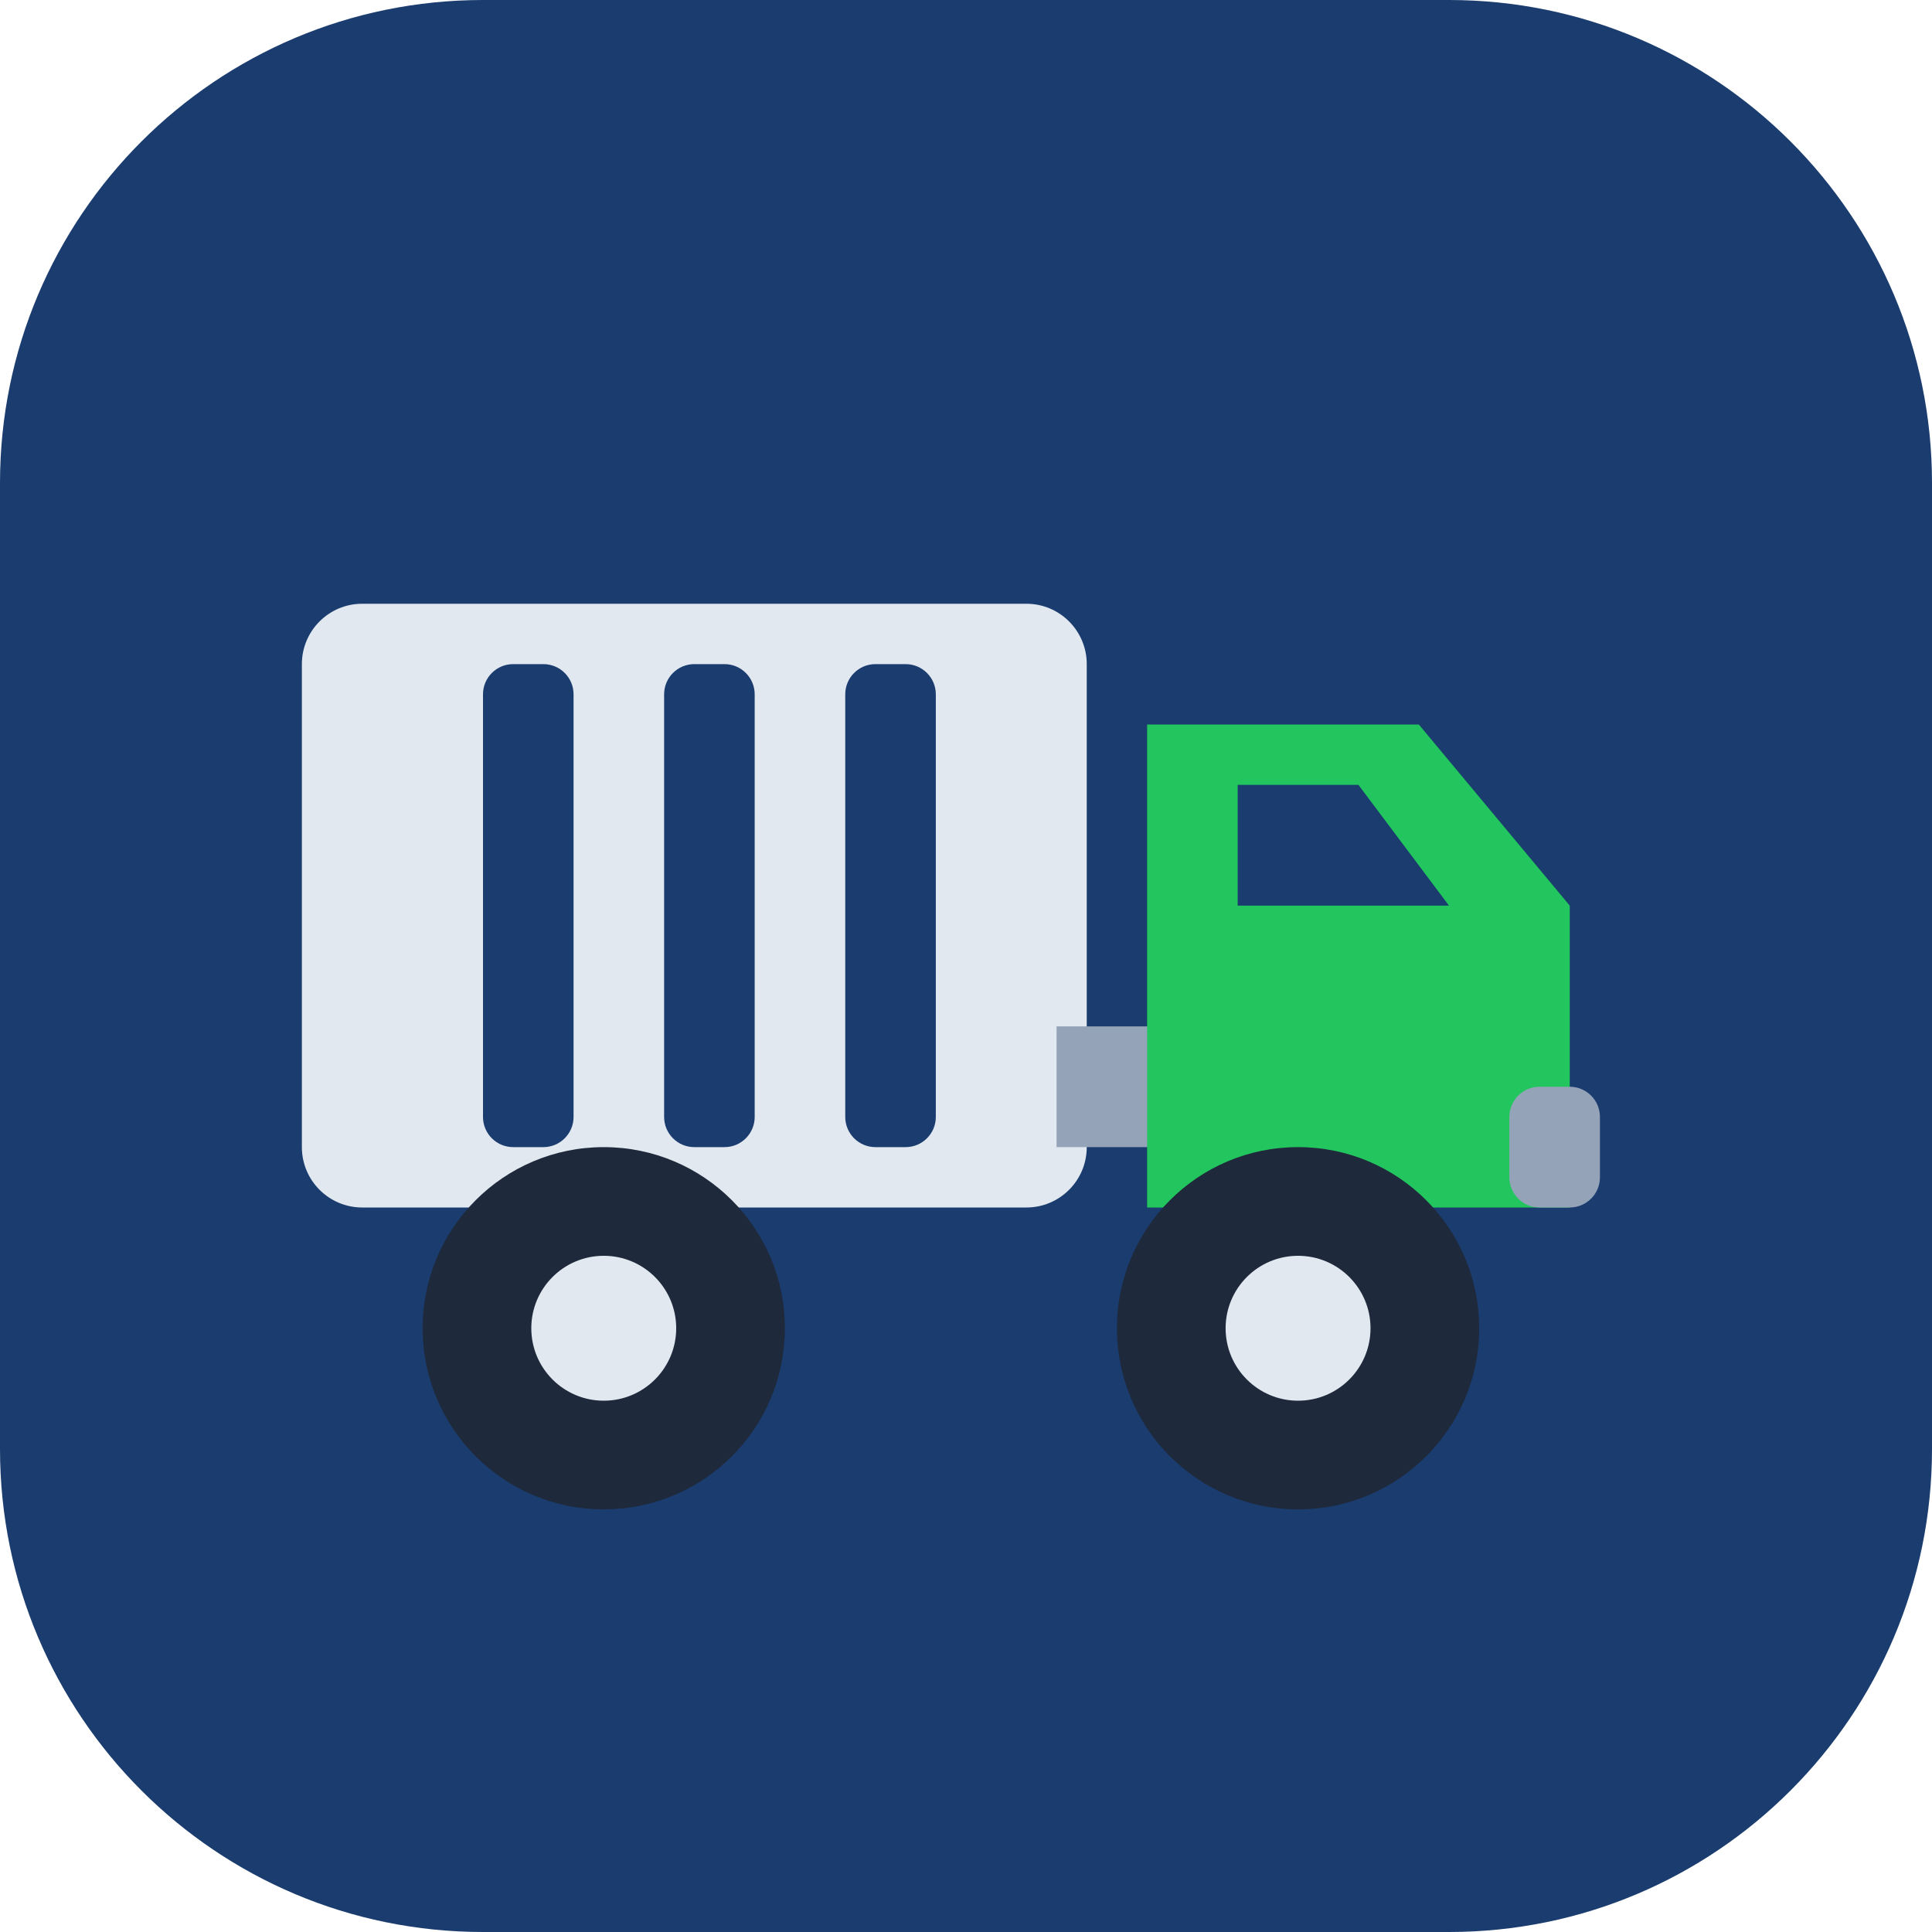
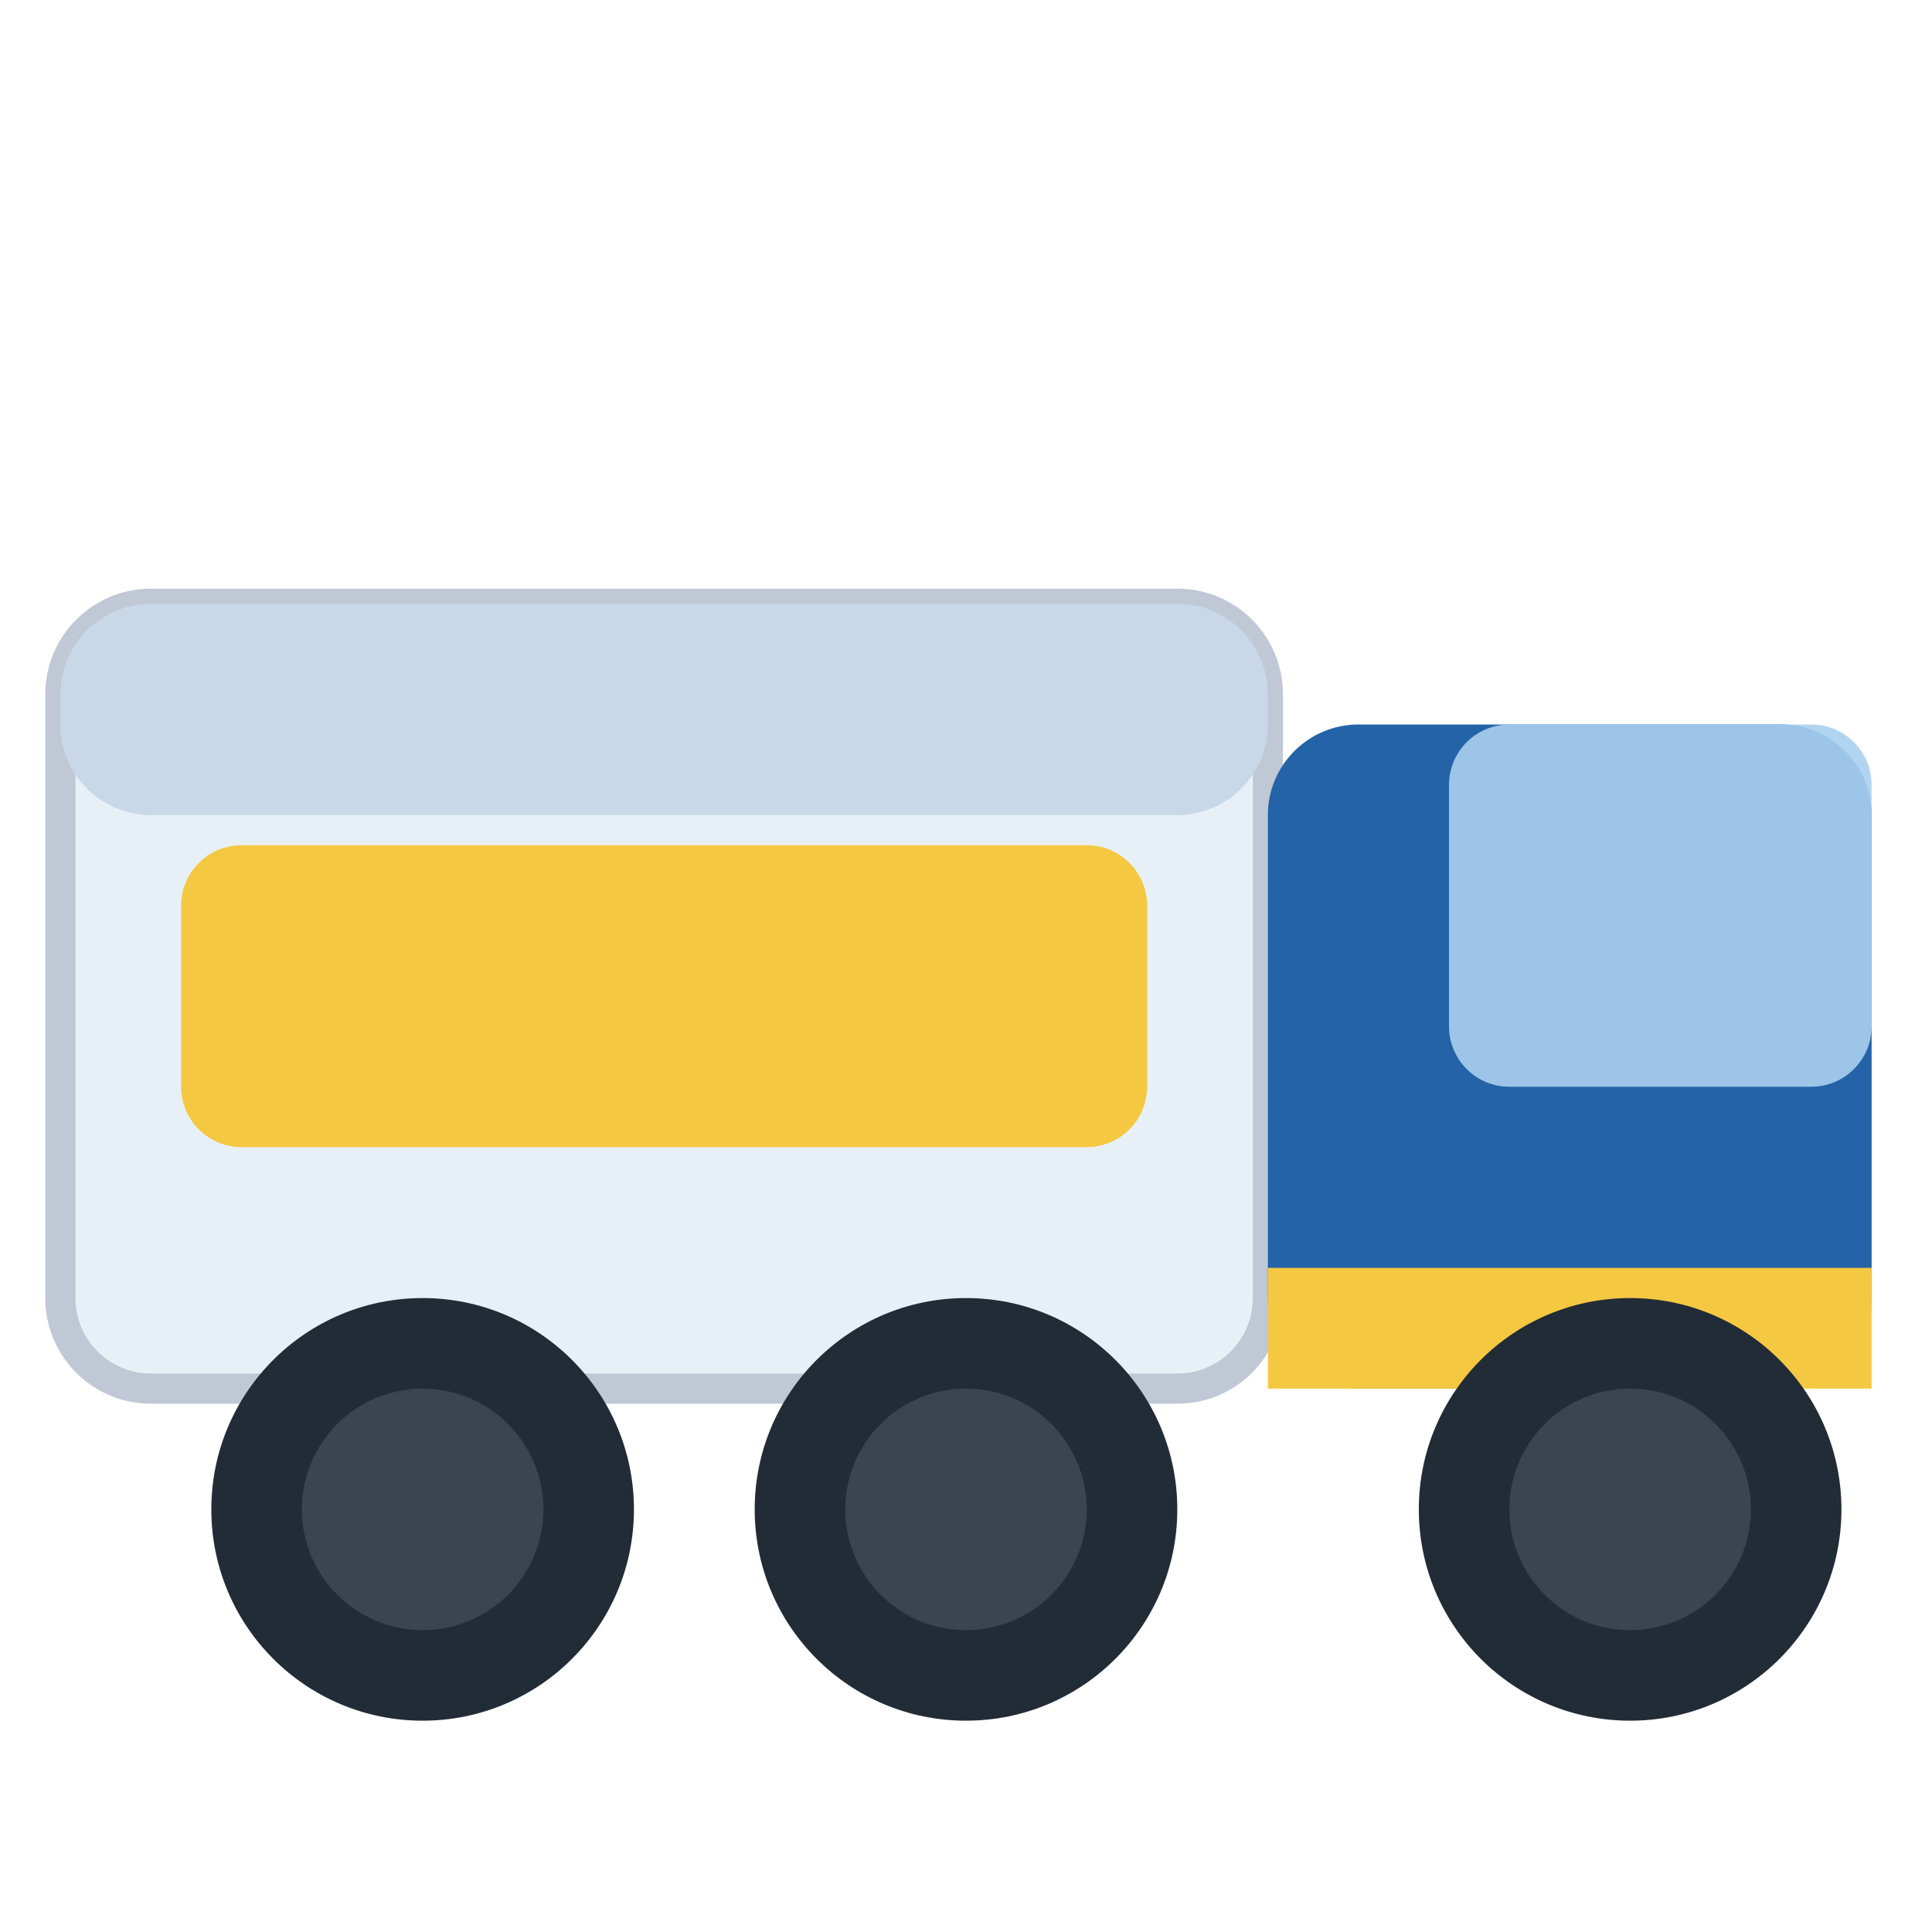
<svg xmlns="http://www.w3.org/2000/svg" viewBox="0 0 32 32" width="512" height="512">
-   <rect width="32" height="32" rx="8" fill="#1A3C6E" />
-   <rect x="5" y="10" width="13" height="10" rx="1" fill="#E2E8F0" />
-   <rect x="8" y="11" width="1.5" height="8" fill="#1A3C6E" rx="0.5" />
-   <rect x="11" y="11" width="1.5" height="8" fill="#1A3C6E" rx="0.5" />
-   <rect x="14" y="11" width="1.5" height="8" fill="#1A3C6E" rx="0.5" />
-   <rect x="17.5" y="17" width="2" height="2" fill="#94A3B8" />
-   <path d="M19 12h4.5l2.5 3v5h-7z" fill="#22C55E" />
-   <path d="M20.5 13h2l1.5 2h-3.5z" fill="#1A3C6E" />
-   <rect x="25" y="18" width="1.5" height="2" fill="#94A3B8" rx="0.5" />
-   <circle cx="10" cy="22" r="3" fill="#1E293B" />
-   <circle cx="10" cy="22" r="1.2" fill="#E2E8F0" />
-   <circle cx="21.5" cy="22" r="3" fill="#1E293B" />
-   <circle cx="21.5" cy="22" r="1.2" fill="#E2E8F0" />
+   <rect x="1" y="10" width="20" height="13" rx="1.5" fill="#E8F0F7" stroke="#BFC8D4" stroke-width="0.5" />
+   <rect x="1" y="10" width="20" height="3.5" rx="1.5" fill="#C8D8E8" />
+   <rect x="3" y="14" width="16" height="5" rx="1" fill="#F5C842" />
+   <rect x="21" y="12" width="10" height="11" rx="1.5" fill="#2563A8" />
+   <rect x="24" y="12" width="7" height="6" rx="1" fill="#A8CFF0" opacity="0.9" />
+   <rect x="21" y="21" width="10" height="2" fill="#F5C842" />
+   <circle cx="7" cy="25" r="3.5" fill="#222C36" />
+   <circle cx="7" cy="25" r="2" fill="#3A4550" />
+   <circle cx="16" cy="25" r="3.5" fill="#222C36" />
+   <circle cx="16" cy="25" r="2" fill="#3A4550" />
+   <circle cx="27" cy="25" r="3.5" fill="#222C36" />
+   <circle cx="27" cy="25" r="2" fill="#3A4550" />
</svg>
